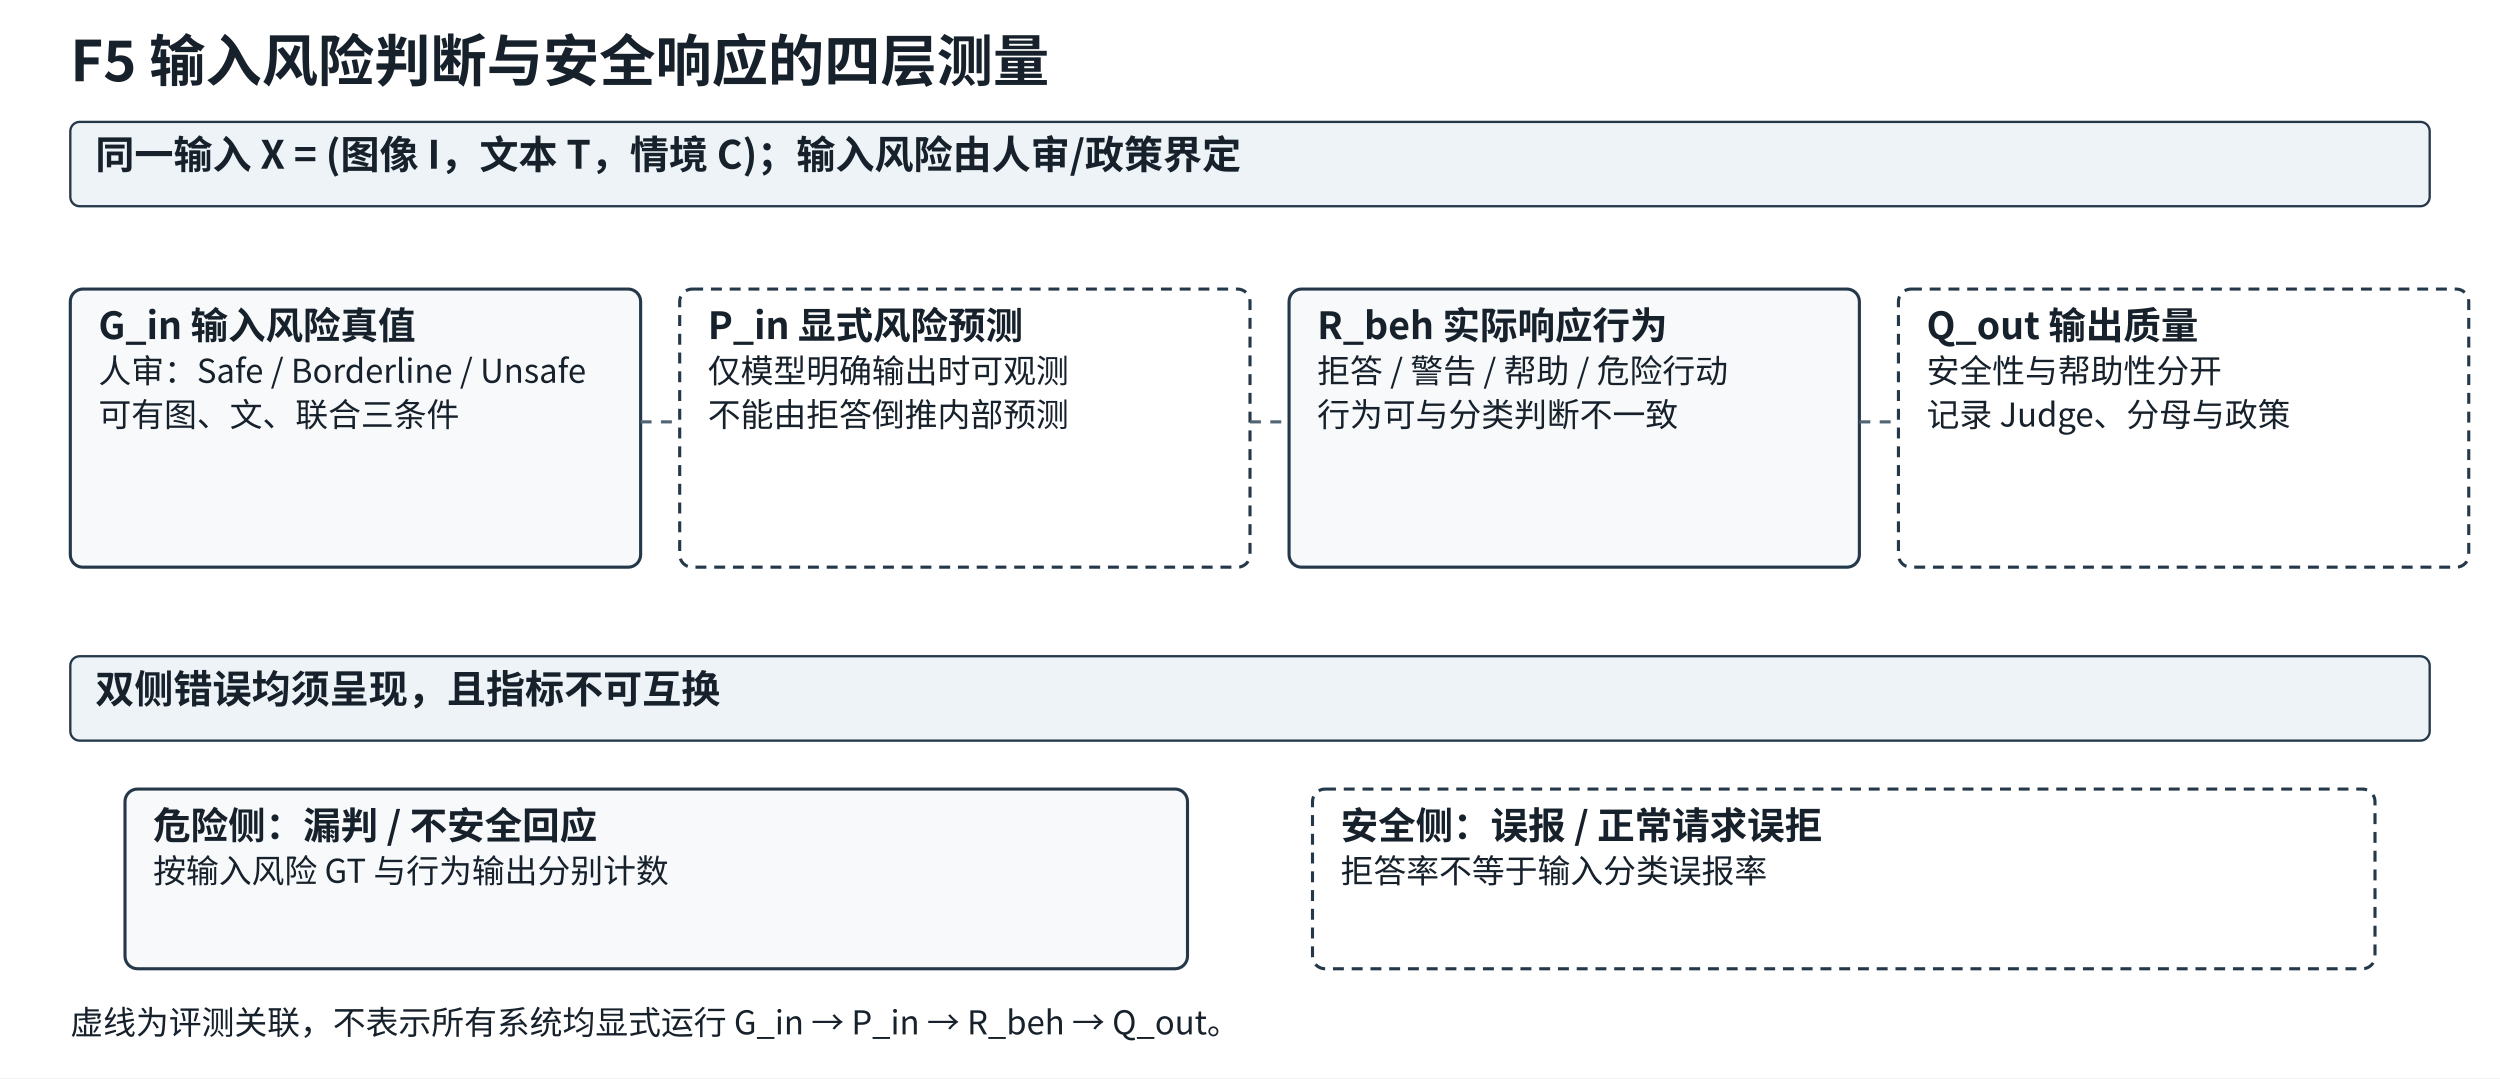
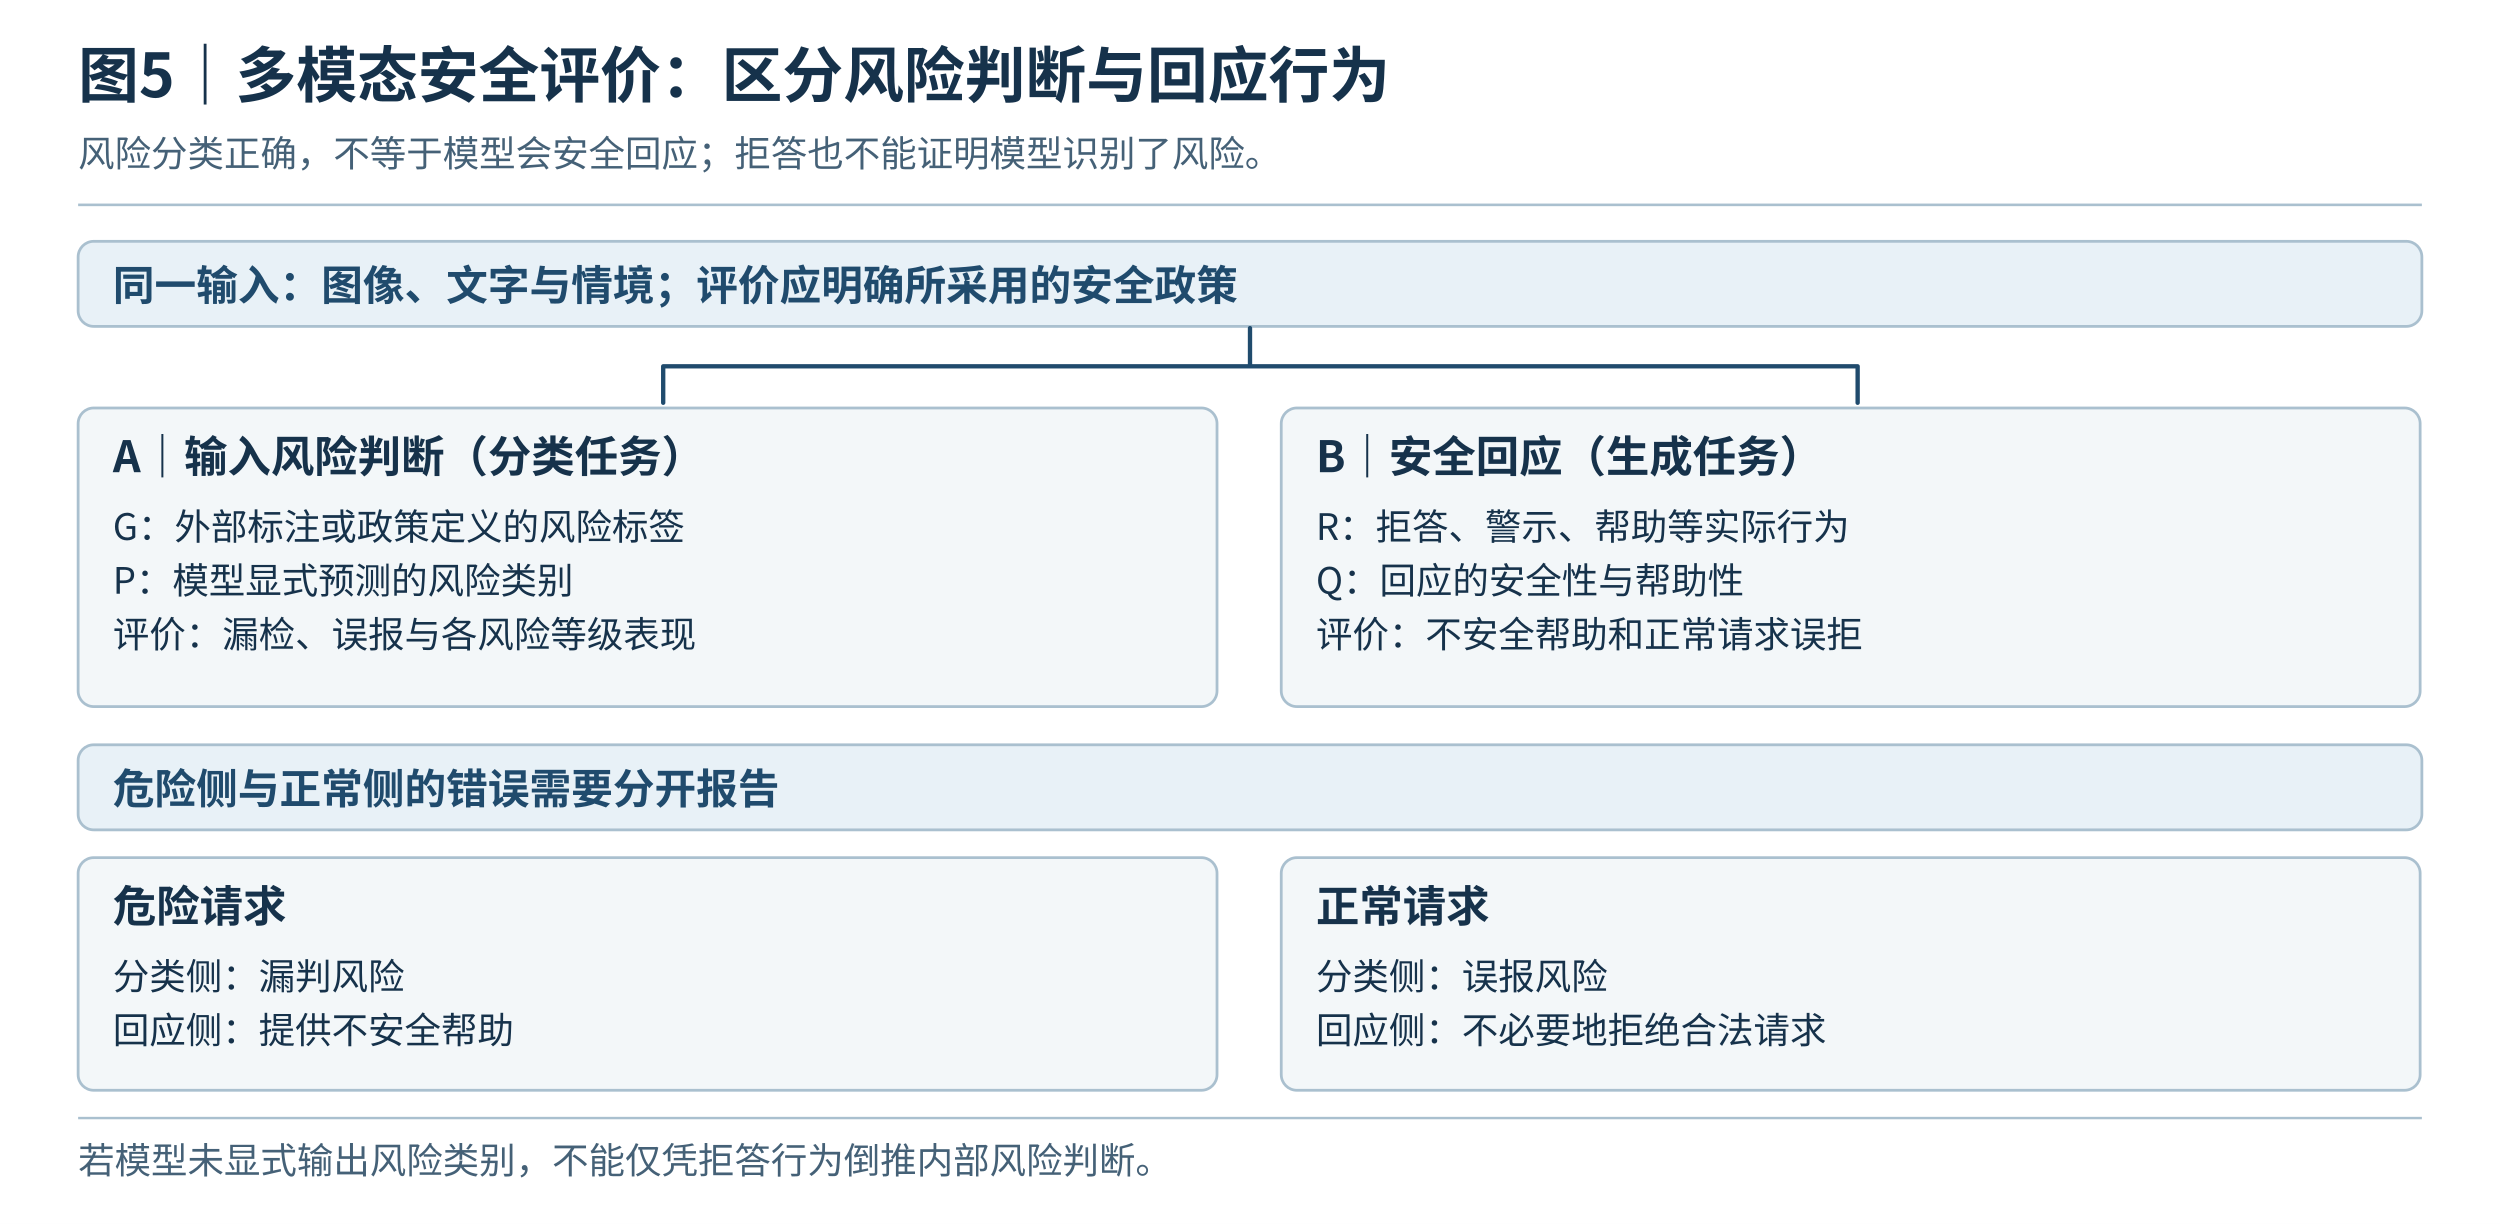
- <svg xmlns="http://www.w3.org/2000/svg" width="1600" height="690" viewBox="0 0 1600 690" role="img" aria-label="F5">
-   <style>
-   text { font-family: "Microsoft YaHei", "Noto Sans CJK SC", "Source Han Sans SC", sans-serif; fill: #17212b; }
-   .title { font-size: 36px; font-weight: 700; }
-   .section { font-size: 25px; font-weight: 700; }
-   .label { font-size: 24px; font-weight: 600; }
-   .small { font-size: 21px; }
-   .box { fill: #f7f9fb; stroke: #24384a; stroke-width: 2; }
-   .alt { fill: #fff; stroke: #24384a; stroke-width: 2; stroke-dasharray: 7 5; }
-   .band { fill: #edf3f7; stroke: #24384a; stroke-width: 1.5; }
-   .link { fill: none; stroke: #24384a; stroke-width: 2; }
-   .dash { fill: none; stroke: #516473; stroke-width: 2; stroke-dasharray: 7 6; }
- </style>
-   <rect width="1600" height="690" fill="#fff" />
-   <text x="45" y="52" class="title">F5  输入风险判断与安全响应的四层测量</text>
-   <rect x="45" y="78" width="1510" height="54" rx="6" class="band" />
-   <text x="61" y="108" class="section">同一输入 X = (图像 I，文本 T，情境 C)；输入风险由人审/政策界定</text>
-   <rect x="45" y="185" width="365" height="178" rx="8" class="box" />
-   <text x="63" y="217" class="label">G_in  输入风险真值</text>
-   <text x="63" y="245" class="small">人审：Safe / Borderline / Unsafe</text>
-   <text x="63" y="273" class="small">可有图、文、联合三条件</text>
-   <rect x="435" y="185" width="365" height="178" rx="8" class="alt" />
-   <text x="453" y="217" class="label">P_in  显式风险预测</text>
-   <text x="453" y="245" class="small">仅模型明确输出时可观测</text>
-   <text x="453" y="273" class="small">不能由拒答倒推内部预测</text>
-   <rect x="825" y="185" width="365" height="178" rx="8" class="box" />
-   <text x="843" y="217" class="label">R_beh  实际响应行为</text>
-   <text x="843" y="245" class="small">拒答 / 警告 / 帮助 / 危险行动</text>
-   <text x="843" y="273" class="small">行为可与分类判断不一致</text>
-   <rect x="1215" y="185" width="365" height="178" rx="8" class="alt" />
-   <text x="1233" y="217" class="label">Q_out  输出质量</text>
-   <text x="1233" y="245" class="small">安全性与帮助性分开</text>
-   <text x="1233" y="273" class="small">记录 Judge、分母与政策</text>
-   <path d="M410 270 H435 M800 270 H825 M1190 270 H1215" class="dash" />
-   <rect x="45" y="420" width="1510" height="54" rx="6" class="band" />
-   <text x="61" y="450" class="section">双侧错误均须呈现，且指标不可互换</text>
-   <rect x="80" y="505" width="680" height="115" rx="8" class="box" />
-   <text x="98" y="537" class="label">危险侧：漏判 / 不安全回应</text>
-   <text x="98" y="565" class="small">按输入风险 GT 与行为输出分别计数</text>
-   <rect x="840" y="505" width="680" height="115" rx="8" class="alt" />
-   <text x="858" y="537" class="label">安全侧：误报 / 正常请求误拒</text>
-   <text x="858" y="565" class="small">拒答率不等于输入分类误报率</text>
-   <text x="45" y="662" class="small">虚线为评测关联，不表示所有系统均显式运行 G_in → P_in → R_beh → Q_out。</text>
+ <svg xmlns="http://www.w3.org/2000/svg" width="1440" height="705" viewBox="0 0 1440 705" role="img" aria-label="图5｜多模态安全评价：区分风险判断与回应行为">
+   <style>text{font-family:"Noto Sans CJK SC","Microsoft YaHei","Source Han Sans SC",sans-serif;fill:#16324b} .title{font-size:35px;font-weight:700}.subtitle{font-size:21px;fill:#456177} .bandText{font-size:24px;font-weight:700;fill:#204b6d} .cardTitle{font-size:25px;font-weight:700}.body{font-size:21px}.small{font-size:19px;fill:#456177}.note{font-size:21px;fill:#456177}</style>
+   <rect width="1440" height="705" fill="#fff" />
+   <text class="title" x="45" y="56">图5｜多模态安全评价：区分风险判断与回应行为</text>
+   <text class="subtitle" x="45" y="96">风险分类正确，不等于模型会安全回应；拒答也不能证明模型识别了风险。</text>
+   <line x1="45" y1="118" x2="1395" y2="118" stroke="#aac0cf" stroke-width="1.5" />
+   <rect x="45" y="139" width="1350" height="49" rx="9" fill="#e8f1f7" stroke="#aac0cf" stroke-width="1.6" />
+   <text class="bandText" x="65" y="173">同一输入：图像、文字与情境；评价应明确所采用的安全政策</text>
+   <path d="M720 189 V211 H382 V232 M720 211 H1070 V232" fill="none" stroke="#204b6d" stroke-width="2.5" stroke-linecap="round" stroke-linejoin="round" />
+   <rect x="45" y="235" width="656" height="172" rx="9" fill="#f3f7f9" stroke="#aac0cf" stroke-width="1.6" />
+   <text class="cardTitle" x="65" y="272">A｜输入风险判断（分类任务）</text>
+   <text class="body" x="65" y="311">G：外部标注或政策定义的风险标签</text>
+   <text class="body" x="65" y="342">P：模型显式预测的风险类别</text>
+   <text class="body" x="65" y="373">评价：漏检、误报与各风险等级表现</text>
+   <rect x="738" y="235" width="656" height="172" rx="9" fill="#f3f7f9" stroke="#aac0cf" stroke-width="1.6" />
+   <text class="cardTitle" x="758" y="272">B｜安全回应（生成任务）</text>
+   <text class="body" x="758" y="311">R：拒答、警示、帮助等实际行为</text>
+   <text class="body" x="758" y="342">Q：回应的安全性与帮助性</text>
+   <text class="body" x="758" y="373">评价：不安全帮助和正常请求误拒</text>
+   <rect x="45" y="429" width="1350" height="49" rx="9" fill="#e8f1f7" stroke="#aac0cf" stroke-width="1.6" />
+   <text class="bandText" x="65" y="463">危险侧与正常侧的错误需要分开报告</text>
+   <rect x="45" y="494" width="656" height="134" rx="9" fill="#f3f7f9" stroke="#aac0cf" stroke-width="1.6" />
+   <text class="cardTitle" x="65" y="531">危险请求</text>
+   <text class="body" x="65" y="570">分类侧：漏判风险</text>
+   <text class="body" x="65" y="601">回应侧：提供不安全帮助</text>
+   <rect x="738" y="494" width="656" height="134" rx="9" fill="#f3f7f9" stroke="#aac0cf" stroke-width="1.6" />
+   <text class="cardTitle" x="758" y="531">正常请求</text>
+   <text class="body" x="758" y="570">分类侧：误报风险</text>
+   <text class="body" x="758" y="601">回应侧：不必要地拒绝合法请求</text>
+   <line x1="45" y1="644" x2="1395" y2="644" stroke="#aac0cf" stroke-width="1.4" />
+   <text class="note" x="45" y="676">若模型未显式输出风险类别，不能仅凭拒答行为倒推内部风险判断。</text>
</svg>
